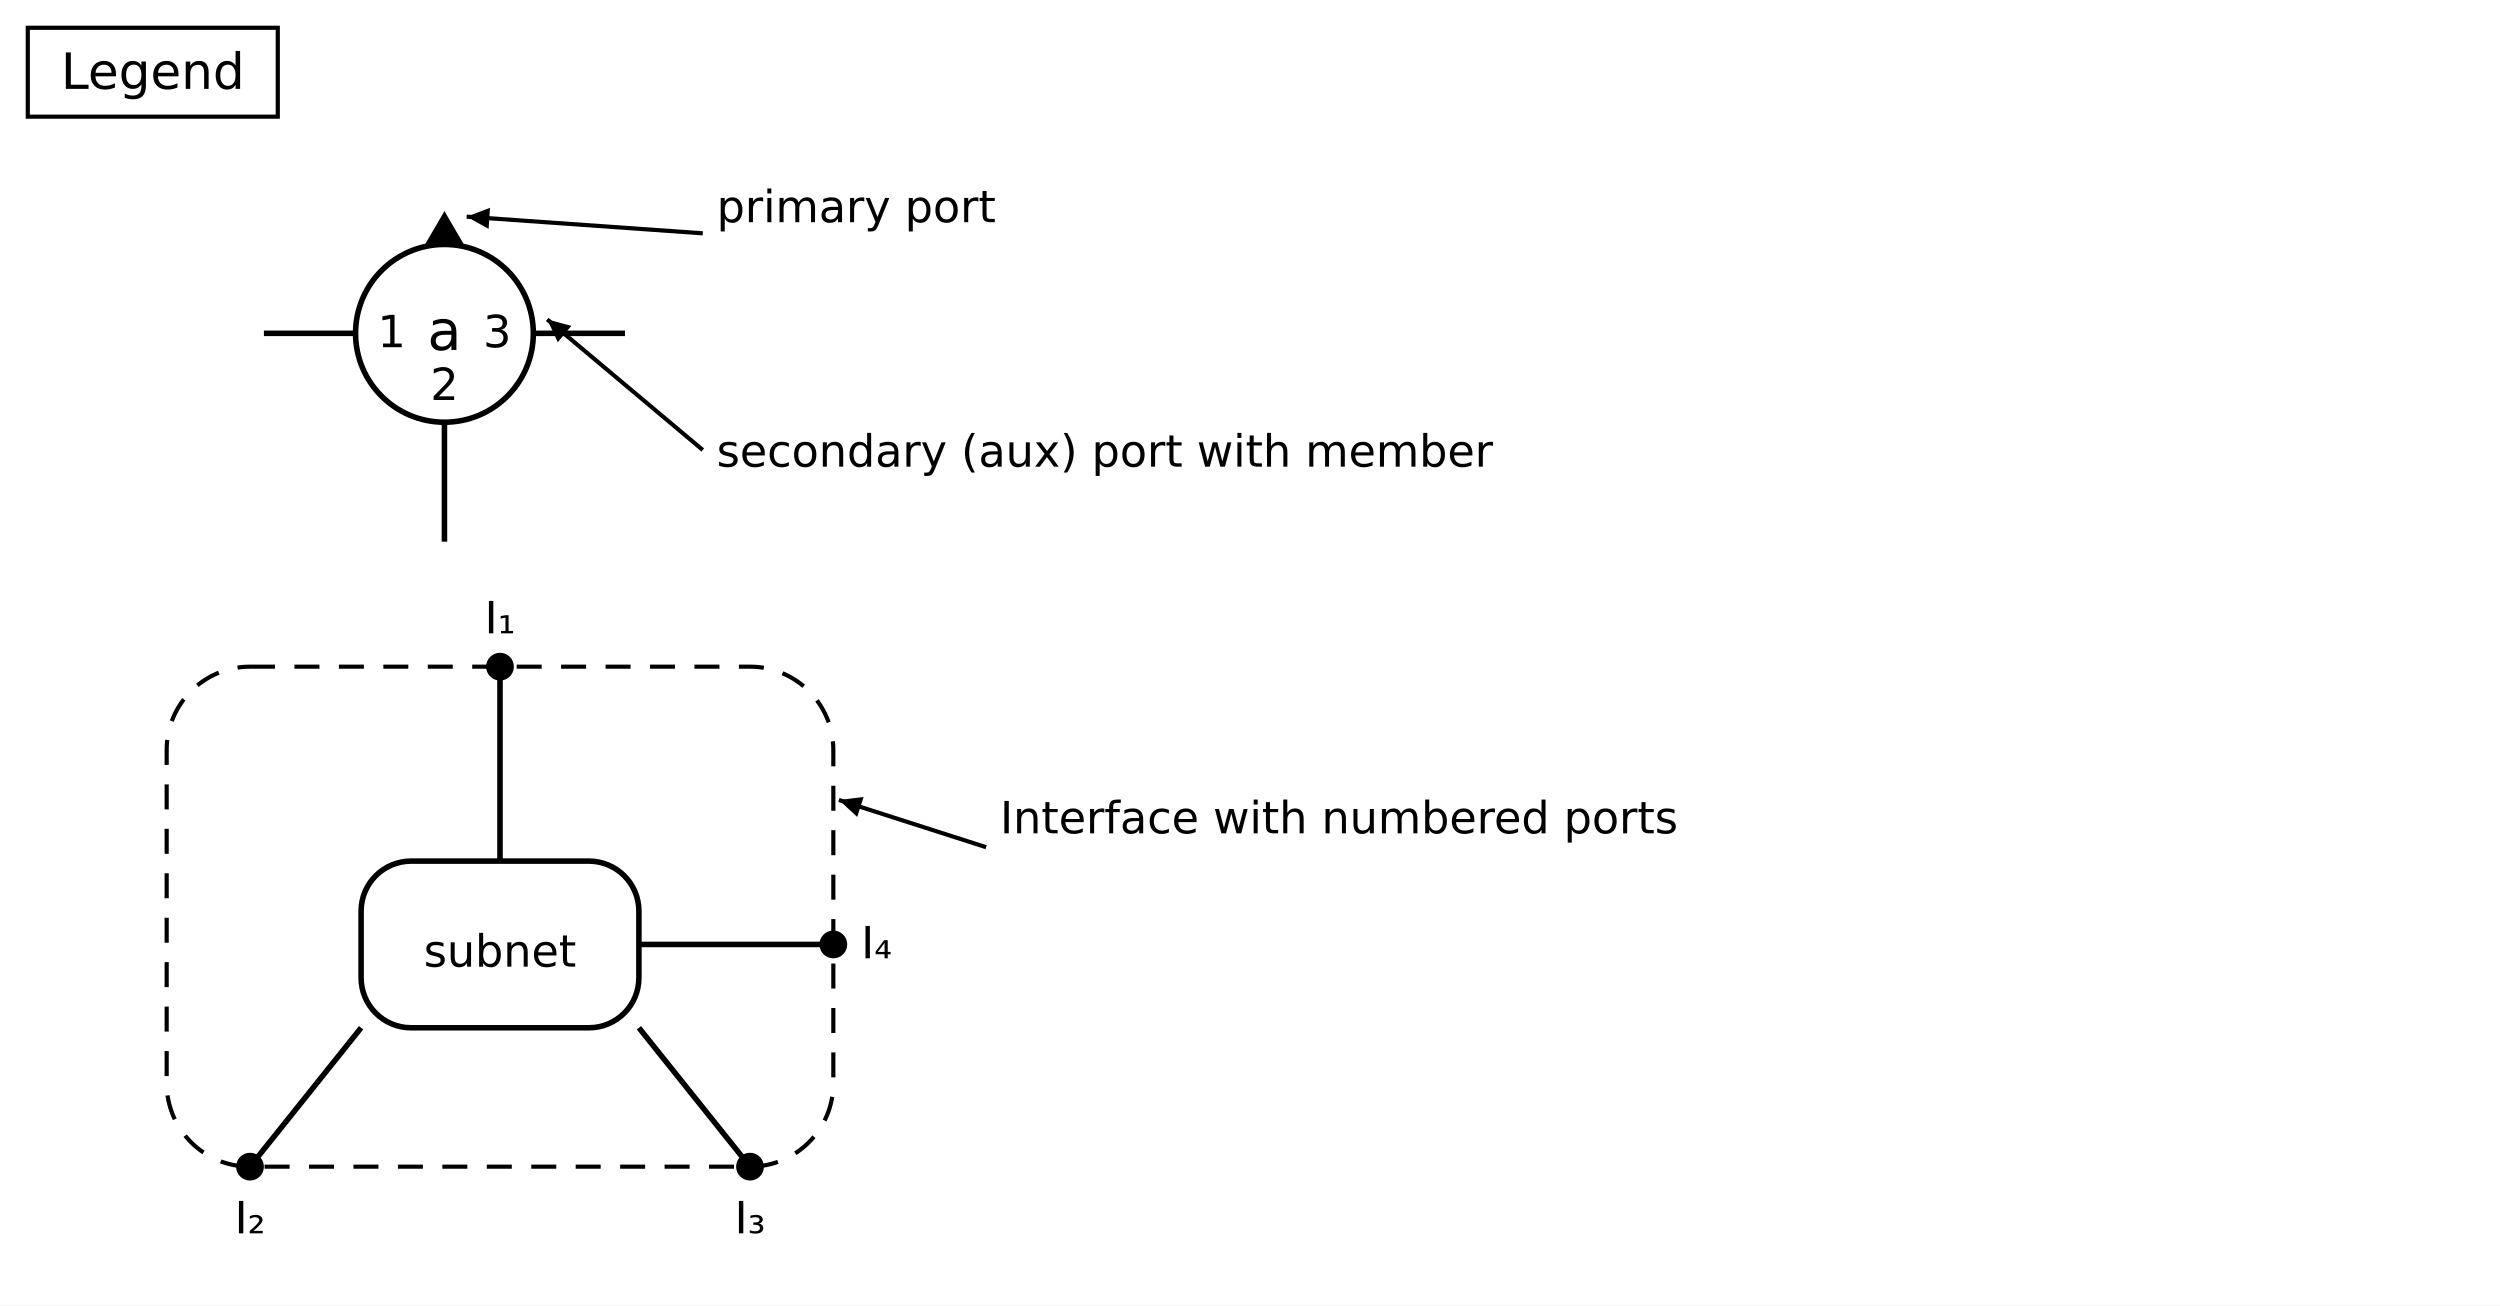
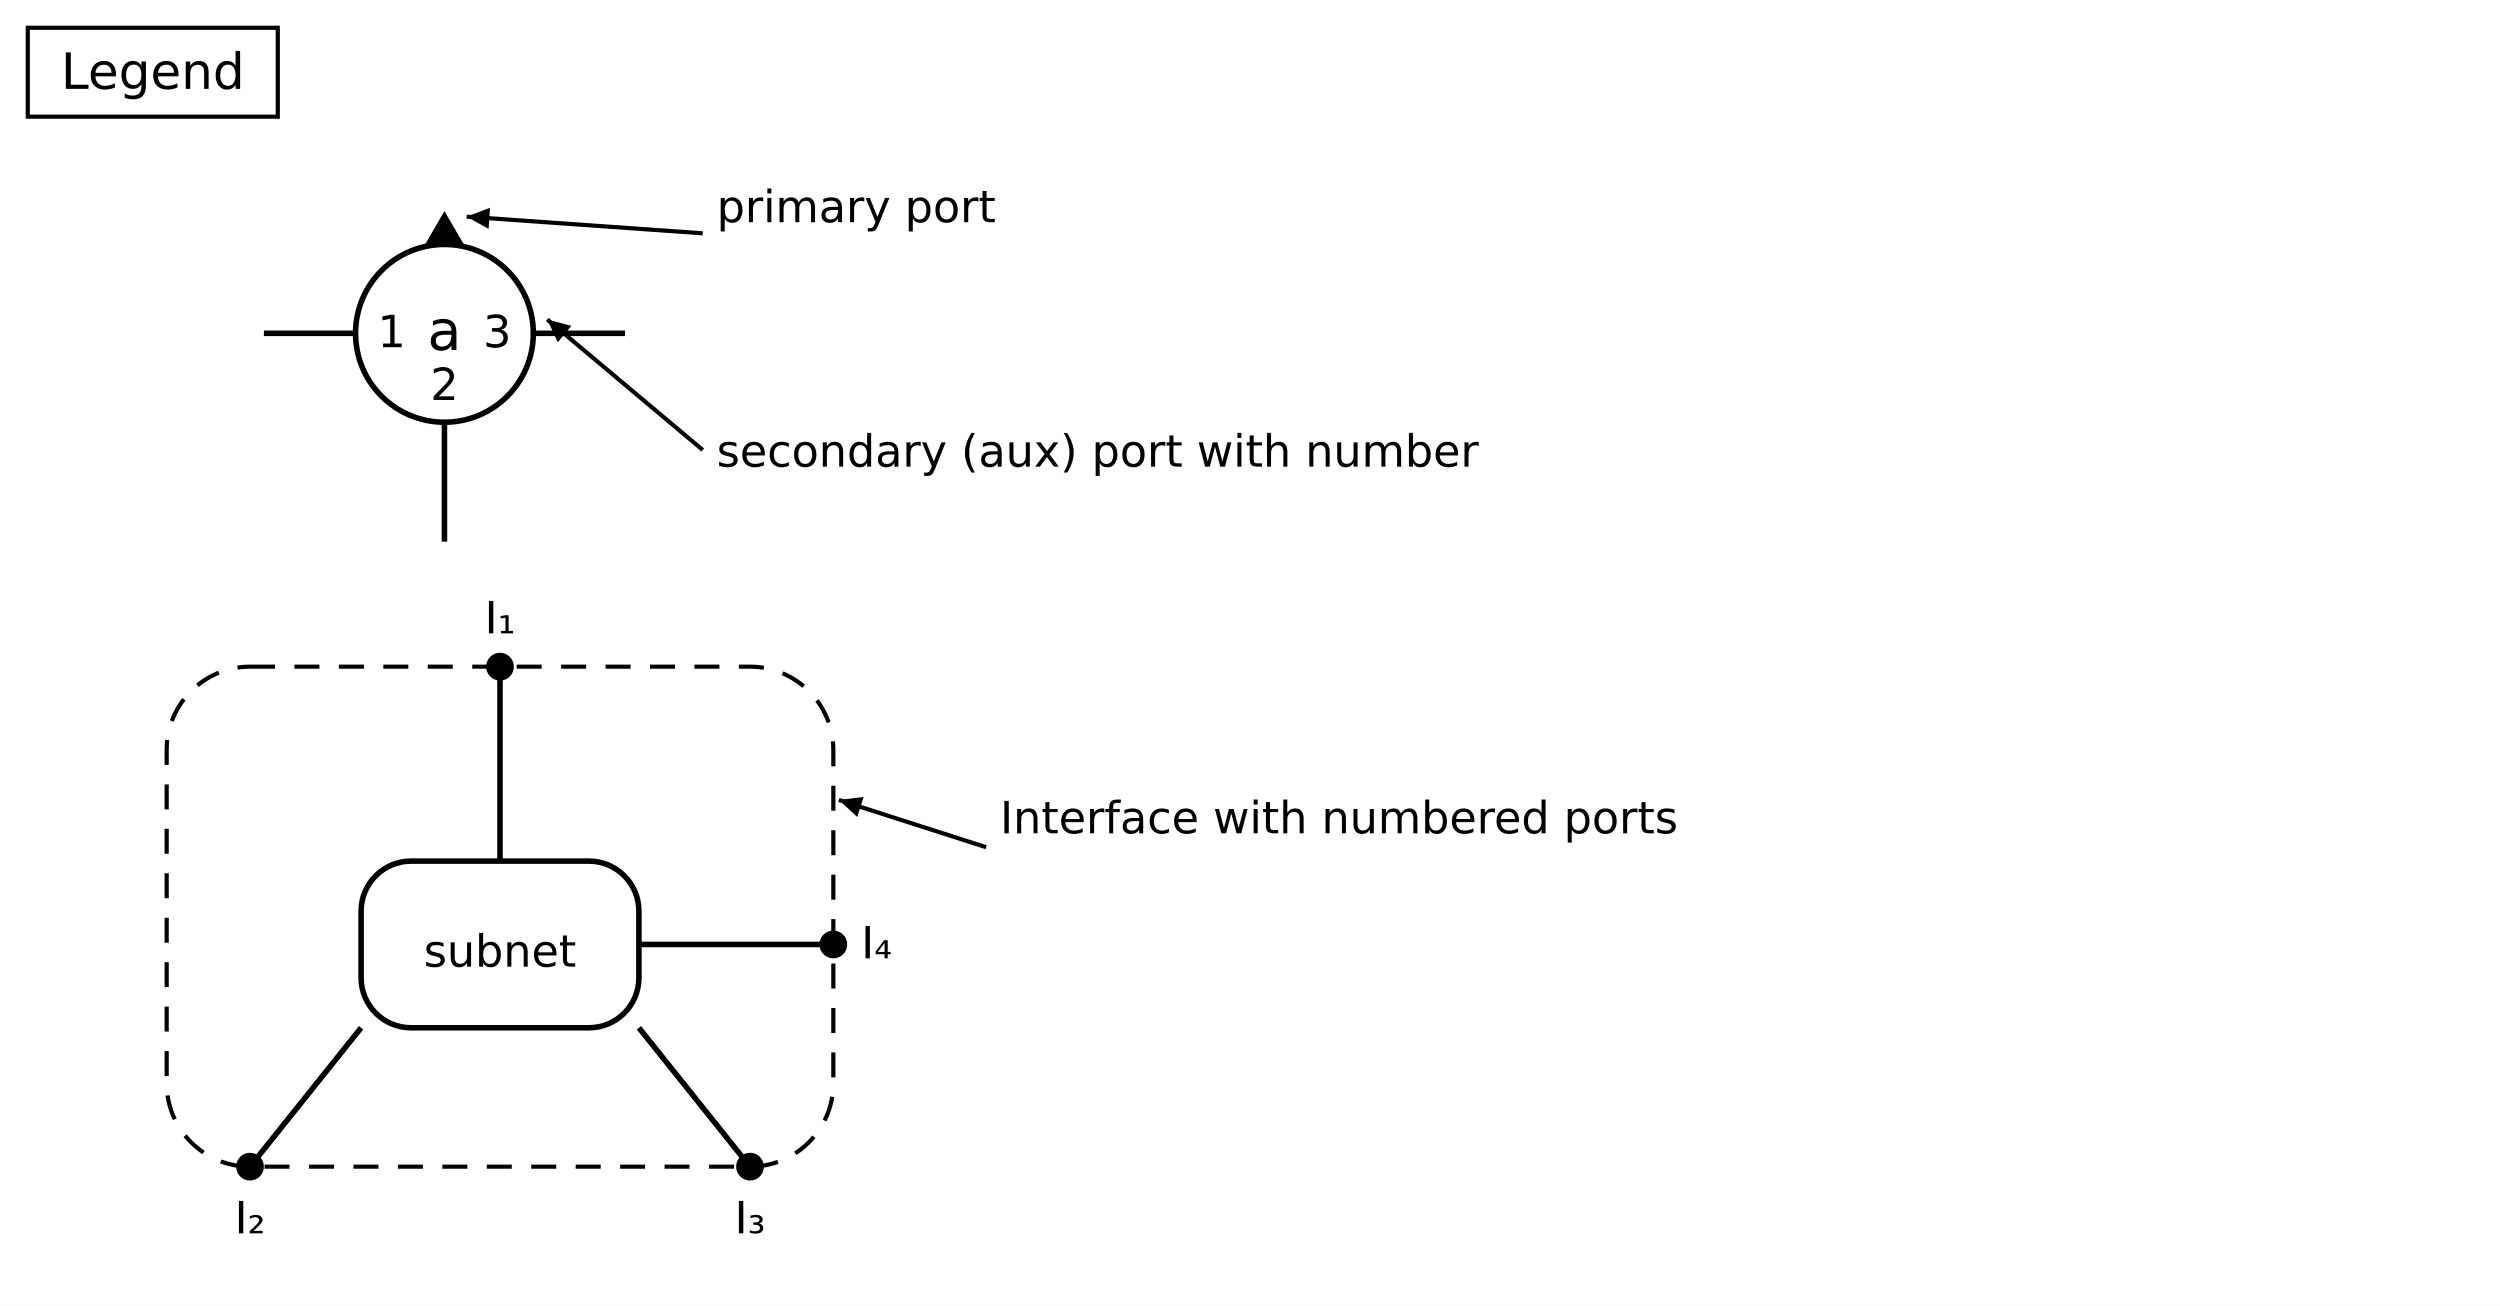
<svg xmlns="http://www.w3.org/2000/svg" width="900" height="470" viewBox="0 0 900 470">
  <rect width="900" height="470" fill="#fff" />
  <rect x="10" y="10" width="90" height="32" fill="#fff" stroke="#000" stroke-width="1.5" />
  <text x="55" y="32" text-anchor="middle" font-family="DejaVu Sans,sans-serif" font-size="18" fill="#000">Legend</text>
  <circle cx="160" cy="120" r="32" fill="#fff" stroke="#000" stroke-width="2" />
  <text x="160" y="126" text-anchor="middle" font-family="DejaVu Sans,sans-serif" font-size="20" fill="#000">a</text>
  <polygon points="167,88 153,88 160,76" fill="#000" />
  <text x="141" y="125" text-anchor="middle" font-family="DejaVu Sans,sans-serif" font-size="16" fill="#000">1</text>
  <text x="160" y="144" text-anchor="middle" font-family="DejaVu Sans,sans-serif" font-size="16" fill="#000">2</text>
  <text x="179" y="125" text-anchor="middle" font-family="DejaVu Sans,sans-serif" font-size="16" fill="#000">3</text>
  <polyline points="128,120 95,120" fill="none" stroke="#000" stroke-width="2" />
  <polyline points="160,152 160,195" fill="none" stroke="#000" stroke-width="2" />
  <polyline points="192,120 225,120" fill="none" stroke="#000" stroke-width="2" />
  <text x="258" y="80" text-anchor="start" font-family="DejaVu Sans,sans-serif" font-size="16" fill="#000">primary port</text>
  <line x1="253" y1="84" x2="168" y2="78" stroke="#000" stroke-width="1.5" />
  <polygon points="168,78 176.4,74.8 175.9,82.4" fill="#000" />
-   <text x="258" y="168" text-anchor="start" font-family="DejaVu Sans,sans-serif" font-size="16" fill="#000">secondary (aux) port with member</text>
+   <text x="258" y="168" text-anchor="start" font-family="DejaVu Sans,sans-serif" font-size="16" fill="#000">secondary (aux) port with number</text>
  <line x1="253" y1="162" x2="197" y2="115" stroke="#000" stroke-width="1.5" />
  <polygon points="197,115 205.7,117.3 200.8,123.2" fill="#000" />
  <rect x="60" y="240" width="240" height="180" rx="30" ry="30" fill="none" stroke="#000" stroke-width="1.5" stroke-dasharray="9 7" />
  <rect x="130" y="310" width="100" height="60" rx="18" ry="18" fill="#fff" stroke="#000" stroke-width="2" />
  <text x="180" y="348" text-anchor="middle" font-family="DejaVu Sans,sans-serif" font-size="16" fill="#000">subnet</text>
  <polyline points="180,310 180,240" fill="none" stroke="#000" stroke-width="2" />
  <circle cx="180" cy="240" r="5" fill="#000" />
  <text x="180" y="228" text-anchor="middle" font-family="DejaVu Sans,sans-serif" font-size="16" fill="#000">I₁</text>
  <polyline points="130,370 90,420" fill="none" stroke="#000" stroke-width="2" />
  <circle cx="90" cy="420" r="5" fill="#000" />
  <text x="90" y="444" text-anchor="middle" font-family="DejaVu Sans,sans-serif" font-size="16" fill="#000">I₂</text>
  <polyline points="230,370 270,420" fill="none" stroke="#000" stroke-width="2" />
  <circle cx="270" cy="420" r="5" fill="#000" />
  <text x="270" y="444" text-anchor="middle" font-family="DejaVu Sans,sans-serif" font-size="16" fill="#000">I₃</text>
  <polyline points="230,340 300,340" fill="none" stroke="#000" stroke-width="2" />
  <circle cx="300" cy="340" r="5" fill="#000" />
  <text x="310" y="345" text-anchor="start" font-family="DejaVu Sans,sans-serif" font-size="16" fill="#000">I₄</text>
  <text x="360" y="300" text-anchor="start" font-family="DejaVu Sans,sans-serif" font-size="16" fill="#000">Interface with numbered ports</text>
  <line x1="355" y1="305" x2="302" y2="288" stroke="#000" stroke-width="1.5" />
  <polygon points="302,288 310.9,286.9 308.6,294.1" fill="#000" />
</svg>
